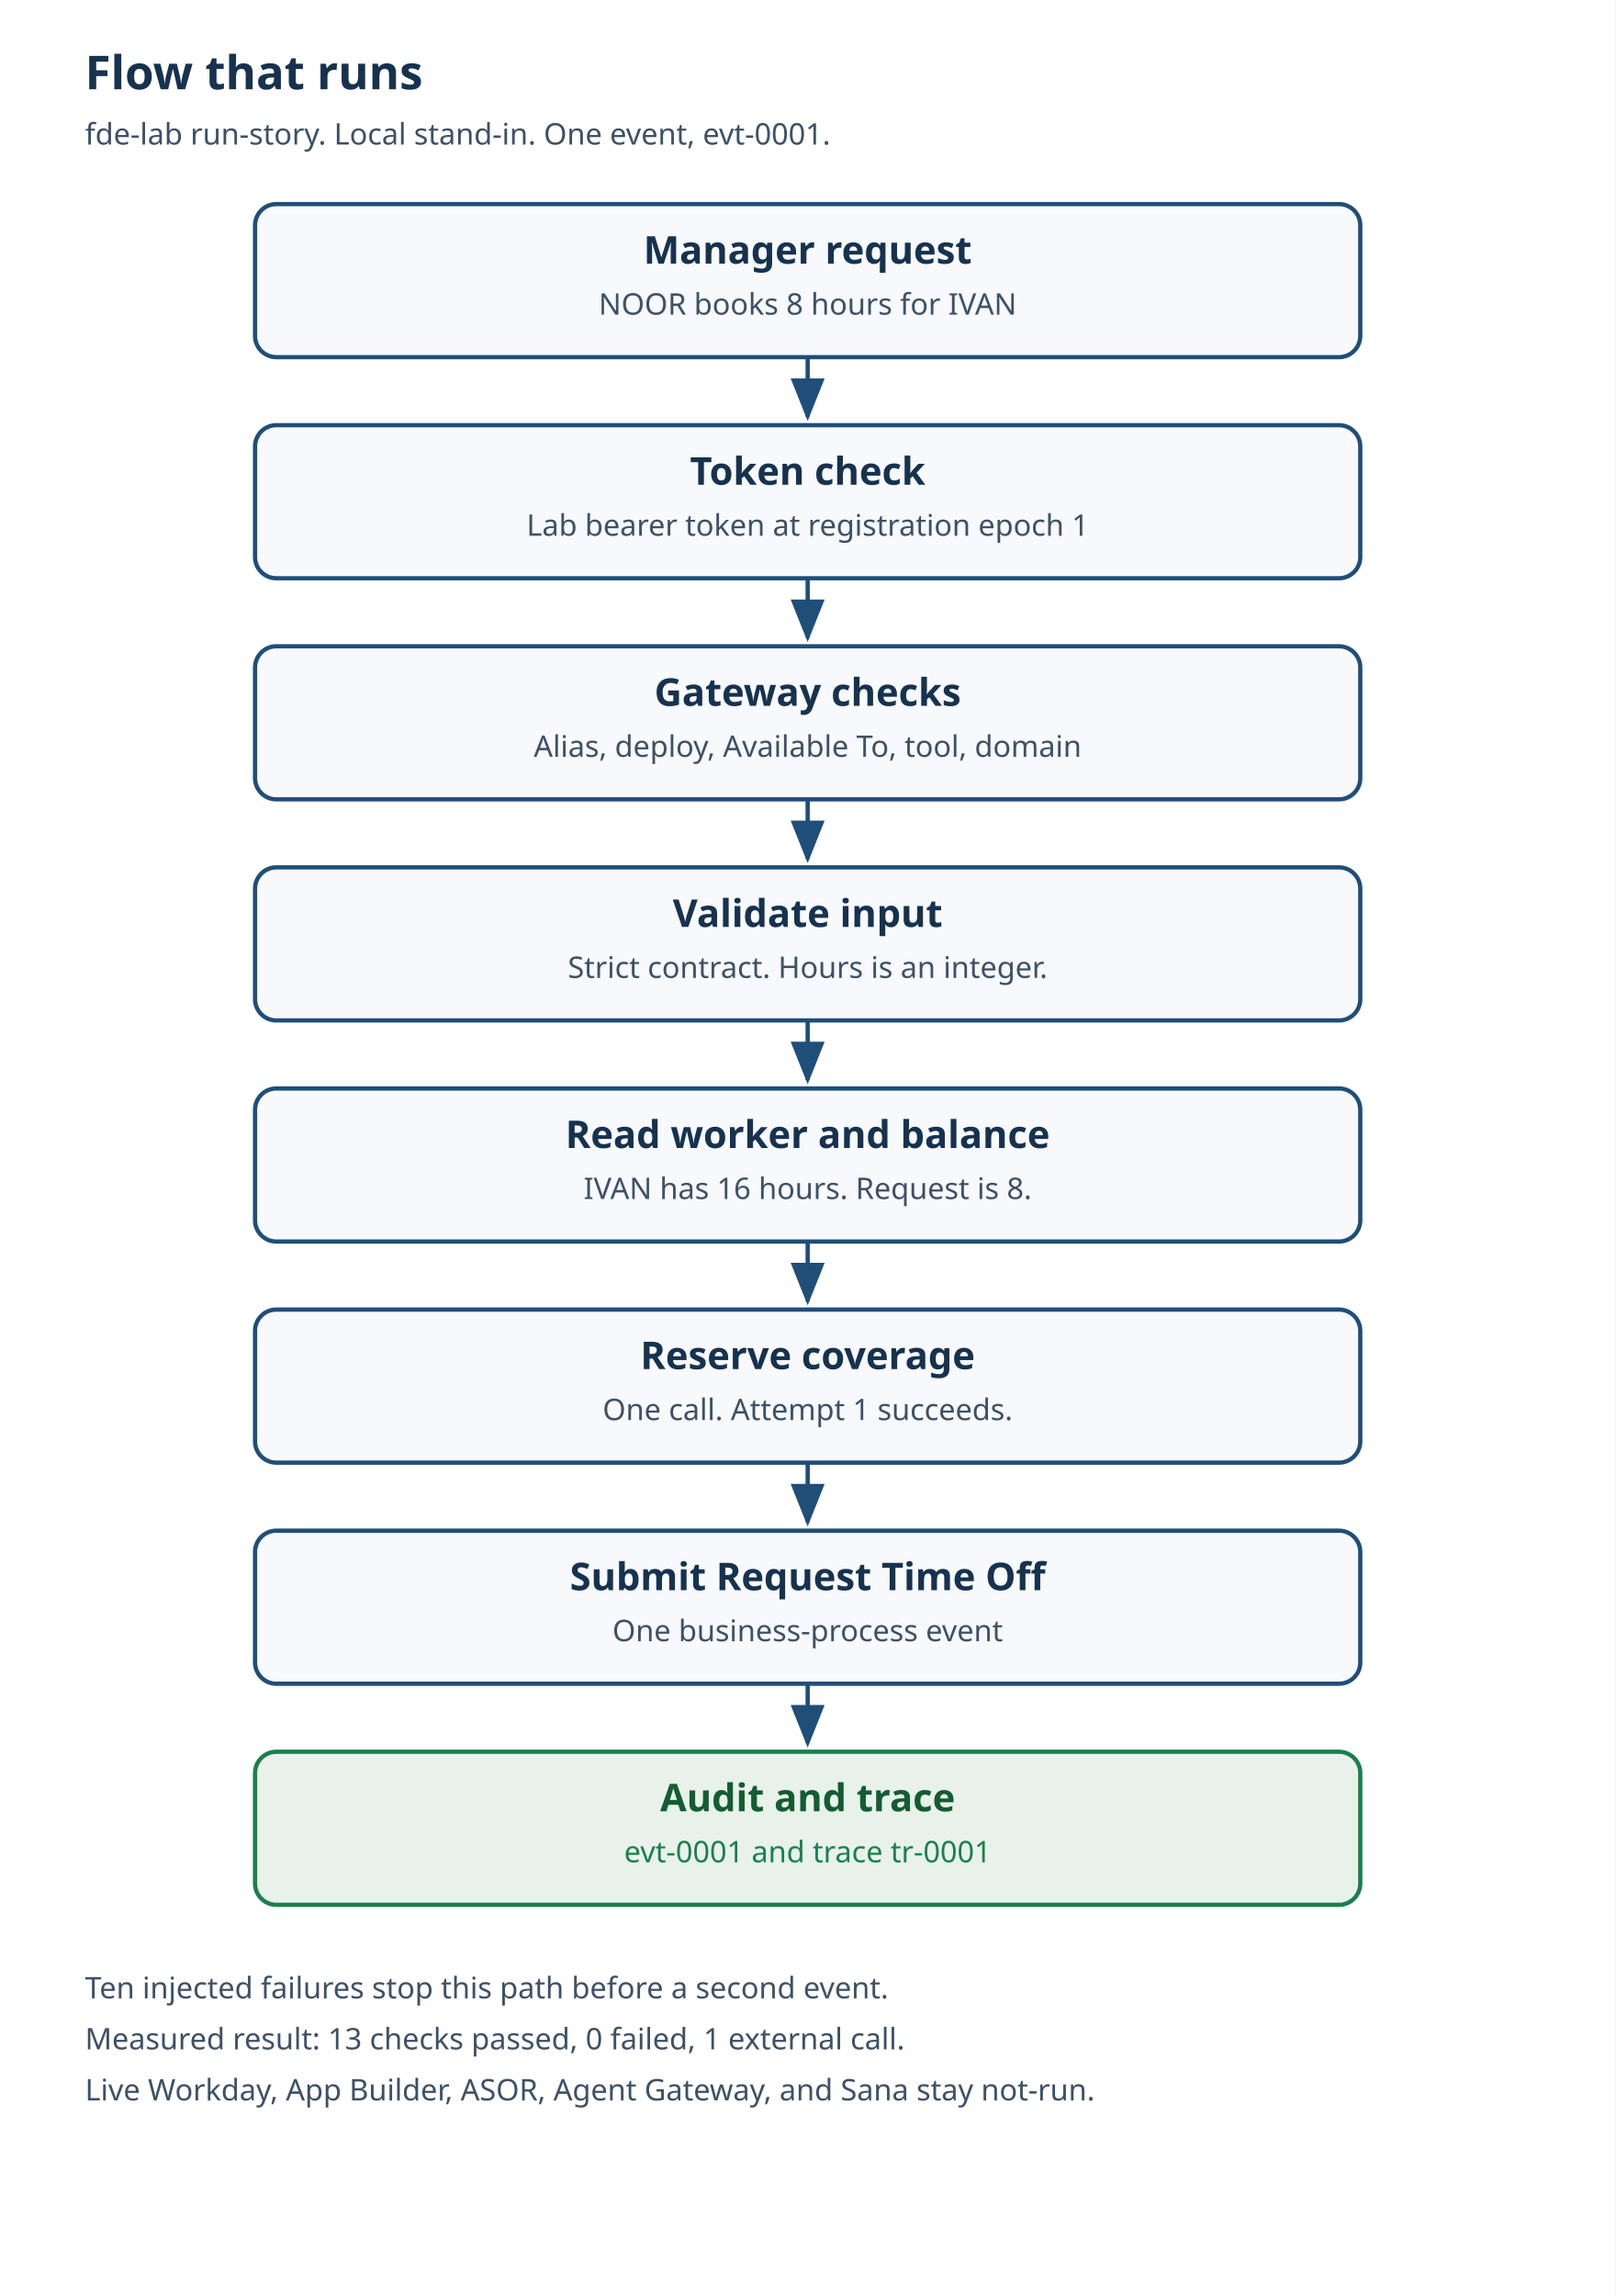
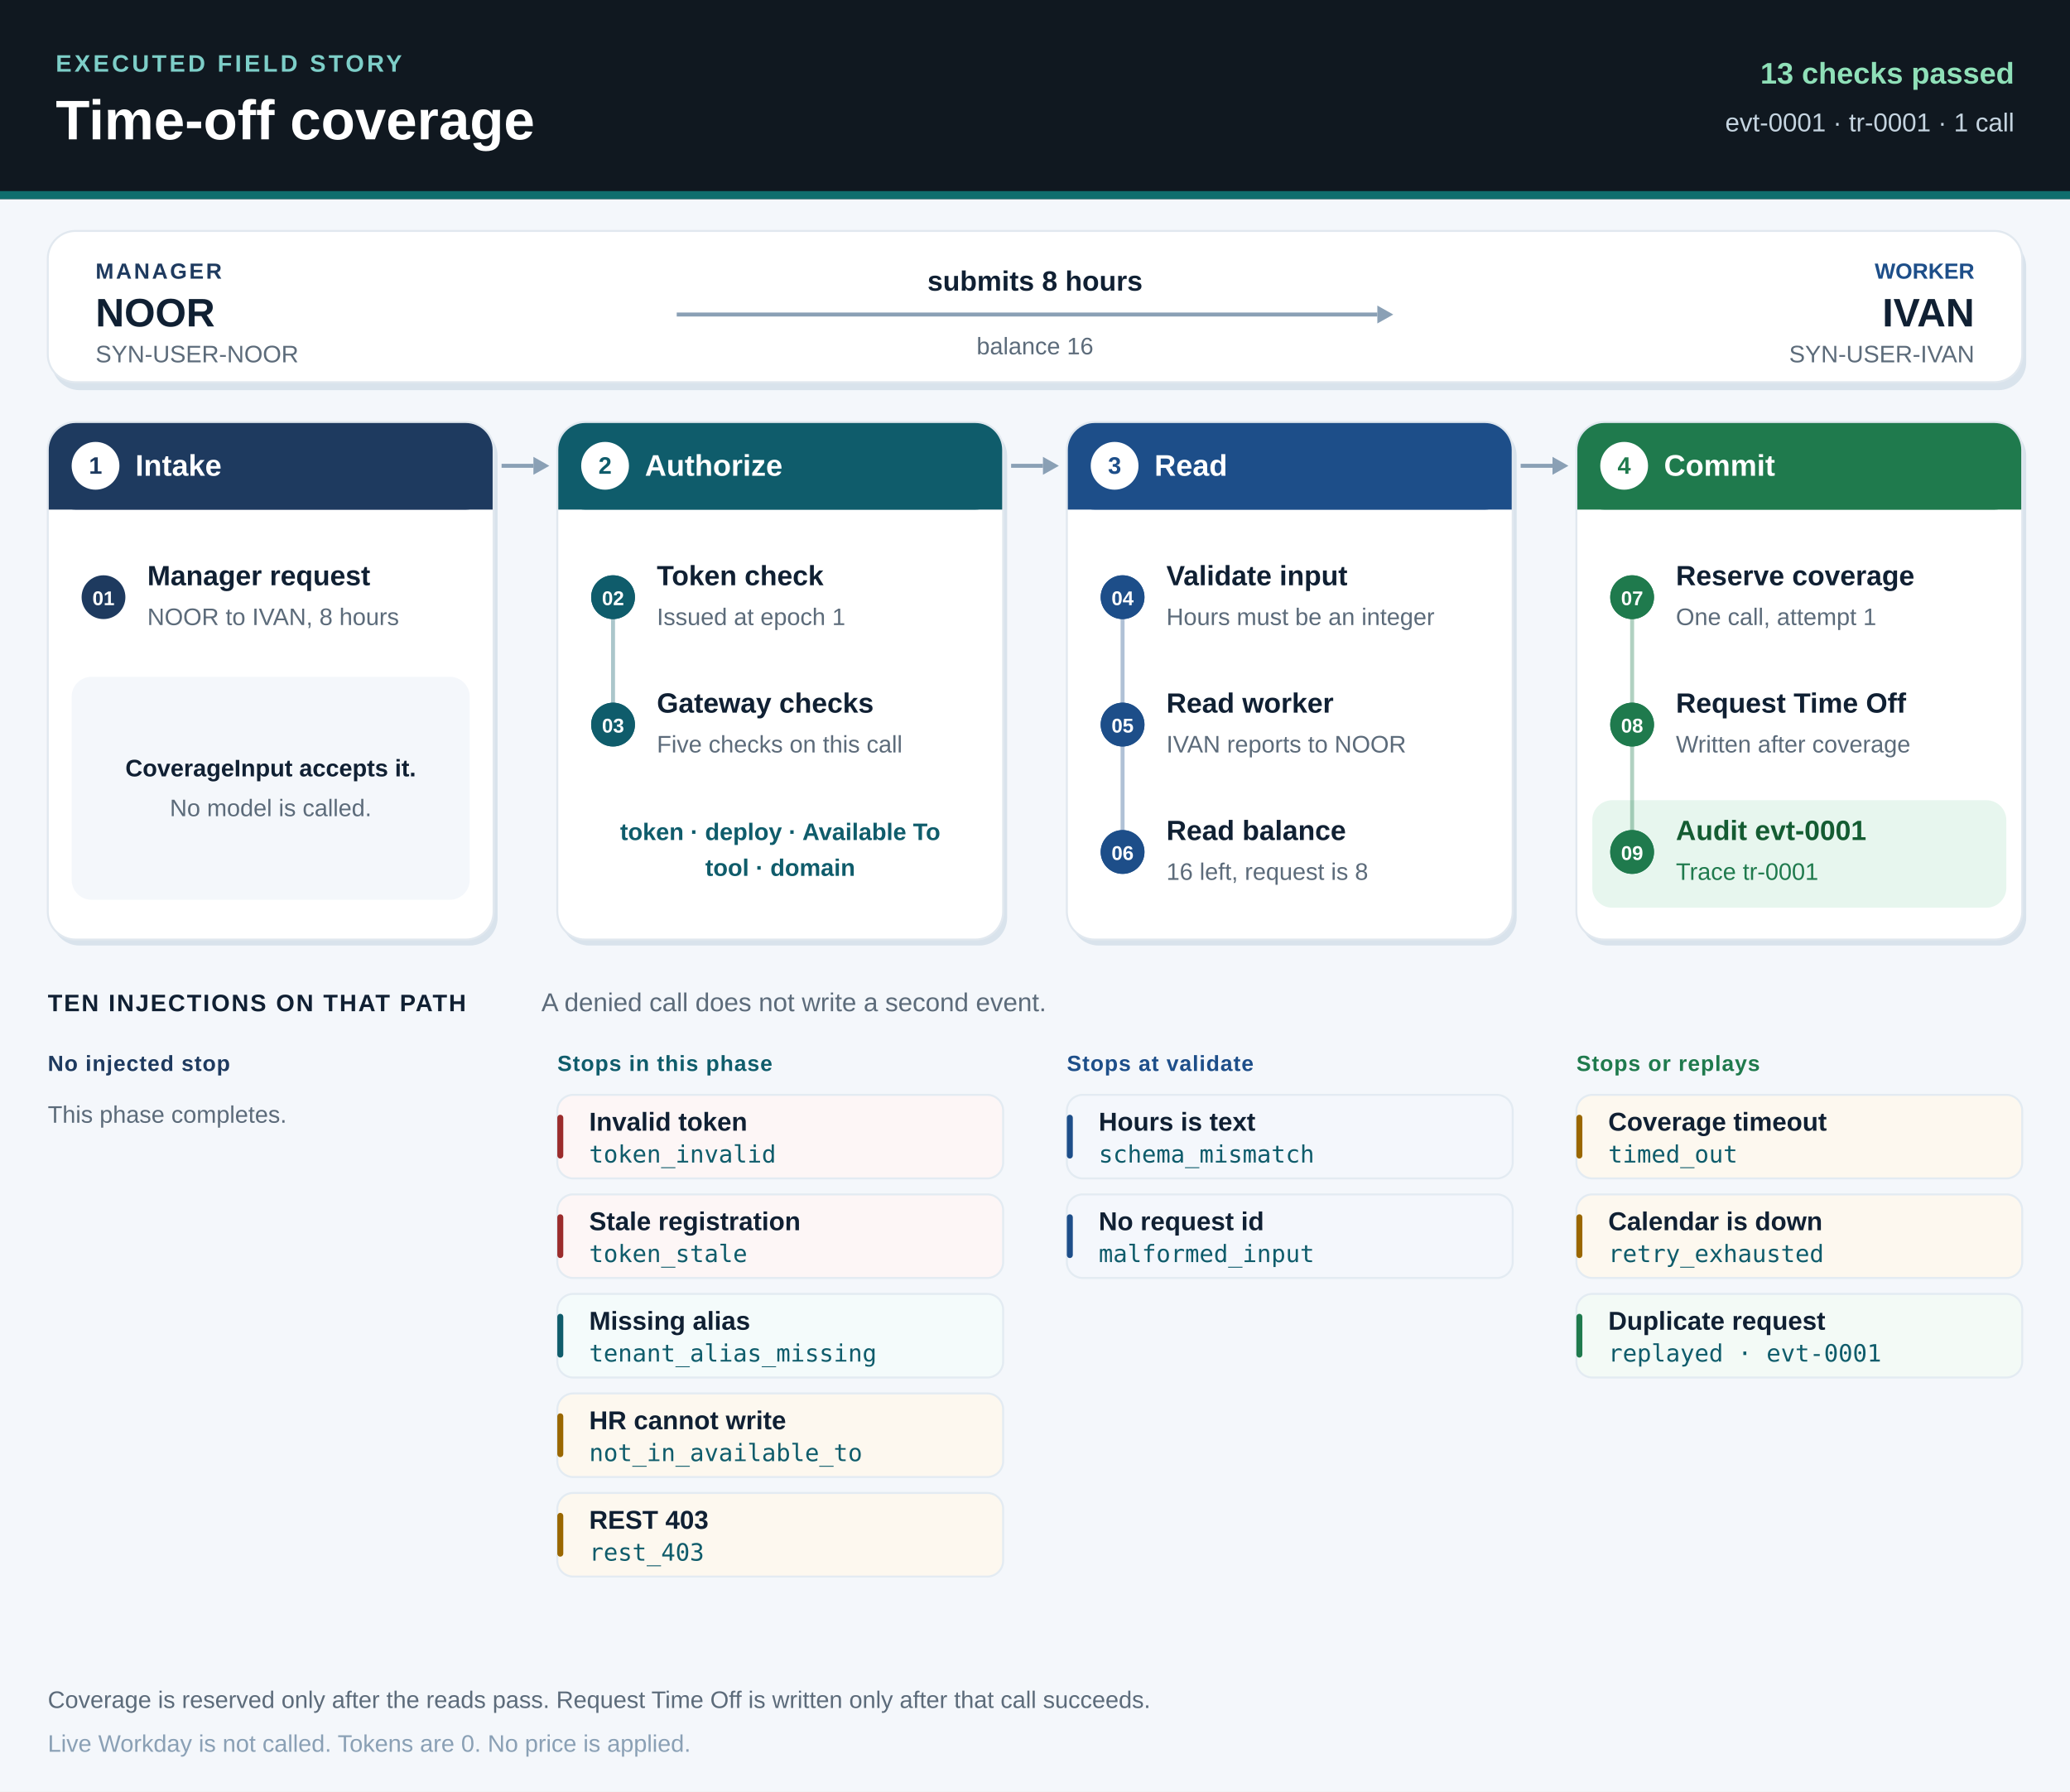
- <svg xmlns="http://www.w3.org/2000/svg" width="760" height="1080" viewBox="0 0 760 1080" role="img" aria-labelledby="diagramTitle diagramDesc">
-   <rect width="760" height="1080" fill="#ffffff" />
-   <text x="40" y="42" fill="#16324f" font-family="Segoe UI, system-ui, sans-serif" font-size="22" font-weight="700">Flow that runs</text>
-   <text x="40" y="68" fill="#3d5166" font-family="Segoe UI, system-ui, sans-serif" font-size="14">fde-lab run-story. Local stand-in. One event, evt-0001.</text>
-   <defs>
-     <marker id="arrowHead" markerWidth="10" markerHeight="8" refX="9" refY="4" orient="auto">
-       <path d="M0,0 L10,4 L0,8 Z" fill="#1f4e79" />
-     </marker>
-   </defs>
-   <rect x="120" y="96" width="520" height="72" rx="10" fill="#f7f9fc" stroke="#1f4e79" stroke-width="2" />
-   <text x="380" y="124" text-anchor="middle" fill="#16324f" font-family="Segoe UI, system-ui, sans-serif" font-size="18" font-weight="700">Manager request</text>
-   <text x="380" y="148" text-anchor="middle" fill="#3d5166" font-family="Segoe UI, system-ui, sans-serif" font-size="14">NOOR books 8 hours for IVAN</text>
-   <line x1="380" y1="168" x2="380" y2="196" stroke="#1f4e79" stroke-width="2" marker-end="url(#arrowHead)" />
-   <rect x="120" y="200" width="520" height="72" rx="10" fill="#f7f9fc" stroke="#1f4e79" stroke-width="2" />
-   <text x="380" y="228" text-anchor="middle" fill="#16324f" font-family="Segoe UI, system-ui, sans-serif" font-size="18" font-weight="700">Token check</text>
-   <text x="380" y="252" text-anchor="middle" fill="#3d5166" font-family="Segoe UI, system-ui, sans-serif" font-size="14">Lab bearer token at registration epoch 1</text>
-   <line x1="380" y1="272" x2="380" y2="300" stroke="#1f4e79" stroke-width="2" marker-end="url(#arrowHead)" />
-   <rect x="120" y="304" width="520" height="72" rx="10" fill="#f7f9fc" stroke="#1f4e79" stroke-width="2" />
-   <text x="380" y="332" text-anchor="middle" fill="#16324f" font-family="Segoe UI, system-ui, sans-serif" font-size="18" font-weight="700">Gateway checks</text>
-   <text x="380" y="356" text-anchor="middle" fill="#3d5166" font-family="Segoe UI, system-ui, sans-serif" font-size="14">Alias, deploy, Available To, tool, domain</text>
-   <line x1="380" y1="376" x2="380" y2="404" stroke="#1f4e79" stroke-width="2" marker-end="url(#arrowHead)" />
-   <rect x="120" y="408" width="520" height="72" rx="10" fill="#f7f9fc" stroke="#1f4e79" stroke-width="2" />
-   <text x="380" y="436" text-anchor="middle" fill="#16324f" font-family="Segoe UI, system-ui, sans-serif" font-size="18" font-weight="700">Validate input</text>
-   <text x="380" y="460" text-anchor="middle" fill="#3d5166" font-family="Segoe UI, system-ui, sans-serif" font-size="14">Strict contract. Hours is an integer.</text>
-   <line x1="380" y1="480" x2="380" y2="508" stroke="#1f4e79" stroke-width="2" marker-end="url(#arrowHead)" />
-   <rect x="120" y="512" width="520" height="72" rx="10" fill="#f7f9fc" stroke="#1f4e79" stroke-width="2" />
-   <text x="380" y="540" text-anchor="middle" fill="#16324f" font-family="Segoe UI, system-ui, sans-serif" font-size="18" font-weight="700">Read worker and balance</text>
-   <text x="380" y="564" text-anchor="middle" fill="#3d5166" font-family="Segoe UI, system-ui, sans-serif" font-size="14">IVAN has 16 hours. Request is 8.</text>
-   <line x1="380" y1="584" x2="380" y2="612" stroke="#1f4e79" stroke-width="2" marker-end="url(#arrowHead)" />
-   <rect x="120" y="616" width="520" height="72" rx="10" fill="#f7f9fc" stroke="#1f4e79" stroke-width="2" />
-   <text x="380" y="644" text-anchor="middle" fill="#16324f" font-family="Segoe UI, system-ui, sans-serif" font-size="18" font-weight="700">Reserve coverage</text>
-   <text x="380" y="668" text-anchor="middle" fill="#3d5166" font-family="Segoe UI, system-ui, sans-serif" font-size="14">One call. Attempt 1 succeeds.</text>
-   <line x1="380" y1="688" x2="380" y2="716" stroke="#1f4e79" stroke-width="2" marker-end="url(#arrowHead)" />
-   <rect x="120" y="720" width="520" height="72" rx="10" fill="#f7f9fc" stroke="#1f4e79" stroke-width="2" />
-   <text x="380" y="748" text-anchor="middle" fill="#16324f" font-family="Segoe UI, system-ui, sans-serif" font-size="18" font-weight="700">Submit Request Time Off</text>
-   <text x="380" y="772" text-anchor="middle" fill="#3d5166" font-family="Segoe UI, system-ui, sans-serif" font-size="14">One business-process event</text>
-   <line x1="380" y1="792" x2="380" y2="820" stroke="#1f4e79" stroke-width="2" marker-end="url(#arrowHead)" />
-   <rect x="120" y="824" width="520" height="72" rx="10" fill="#e8f2ea" stroke="#1b7f4e" stroke-width="2" />
-   <text x="380" y="852" text-anchor="middle" fill="#145c32" font-family="Segoe UI, system-ui, sans-serif" font-size="18" font-weight="700">Audit and trace</text>
-   <text x="380" y="876" text-anchor="middle" fill="#1b7f4e" font-family="Segoe UI, system-ui, sans-serif" font-size="14">evt-0001 and trace tr-0001</text>
-   <text x="40" y="940" fill="#3d5166" font-family="Segoe UI, system-ui, sans-serif" font-size="14">Ten injected failures stop this path before a second event.</text>
-   <text x="40" y="964" fill="#3d5166" font-family="Segoe UI, system-ui, sans-serif" font-size="14">Measured result: 13 checks passed, 0 failed, 1 external call.</text>
-   <text x="40" y="988" fill="#3d5166" font-family="Segoe UI, system-ui, sans-serif" font-size="14">Live Workday, App Builder, ASOR, Agent Gateway, and Sana stay not-run.</text>
+ <svg xmlns="http://www.w3.org/2000/svg" width="1040" height="900" viewBox="0 0 1040 900" role="img" aria-labelledby="diagramTitle diagramDesc">
+   <rect width="1040" height="900" fill="#f4f7fb" />
+   <rect width="1040" height="100" fill="#101820" />
+   <rect y="96" width="1040" height="4" fill="#0f6e6e" />
+   <text x="28" y="36" fill="#7dcec8" font-family="Segoe UI, system-ui, Arial, sans-serif" font-size="12" font-weight="700" text-anchor="start" letter-spacing="1.4">EXECUTED FIELD STORY</text>
+   <text x="28" y="70" fill="#ffffff" font-family="Segoe UI, system-ui, Arial, sans-serif" font-size="28" font-weight="700" text-anchor="start">Time-off coverage</text>
+   <text x="1012" y="42" fill="#8fe0b8" font-family="Segoe UI, system-ui, Arial, sans-serif" font-size="15" font-weight="700" text-anchor="end">13 checks passed</text>
+   <text x="1012" y="66" fill="#c5d4e0" font-family="Segoe UI, system-ui, Arial, sans-serif" font-size="13" font-weight="400" text-anchor="end">evt-0001  ·  tr-0001  ·  1 call</text>
+   <rect x="26" y="120" width="992" height="76" rx="14" fill="#d9e3ec" />
+   <rect x="24" y="116" width="992" height="76" rx="14" fill="#ffffff" stroke="#e1e8ef" />
+   <text x="48" y="140" fill="#1e3a5f" font-family="Segoe UI, system-ui, Arial, sans-serif" font-size="11" font-weight="700" text-anchor="start" letter-spacing="1.1">MANAGER</text>
+   <text x="48" y="164" fill="#102033" font-family="Segoe UI, system-ui, Arial, sans-serif" font-size="20" font-weight="700" text-anchor="start">NOOR</text>
+   <text x="48" y="182" fill="#5c6b7a" font-family="Segoe UI, system-ui, Arial, sans-serif" font-size="12" font-weight="400" text-anchor="start">SYN-USER-NOOR</text>
+   <line x1="340" y1="158" x2="692" y2="158" stroke="#8aa0b5" stroke-width="2" />
+   <path d="M692,153.5 L700,158 L692,162.5 Z" fill="#8aa0b5" />
+   <text x="520" y="146" fill="#102033" font-family="Segoe UI, system-ui, Arial, sans-serif" font-size="14" font-weight="700" text-anchor="middle">submits 8 hours</text>
+   <text x="520" y="178" fill="#5c6b7a" font-family="Segoe UI, system-ui, Arial, sans-serif" font-size="12" font-weight="400" text-anchor="middle">balance 16</text>
+   <text x="992" y="140" fill="#1d4e89" font-family="Segoe UI, system-ui, Arial, sans-serif" font-size="11" font-weight="700" text-anchor="end">WORKER</text>
+   <text x="992" y="164" fill="#102033" font-family="Segoe UI, system-ui, Arial, sans-serif" font-size="20" font-weight="700" text-anchor="end">IVAN</text>
+   <text x="992" y="182" fill="#5c6b7a" font-family="Segoe UI, system-ui, Arial, sans-serif" font-size="12" font-weight="400" text-anchor="end">SYN-USER-IVAN</text>
+   <rect x="26" y="215" width="224" height="260" rx="14" fill="#d9e3ec" />
+   <rect x="24" y="212" width="224" height="260" rx="14" fill="#ffffff" />
+   <rect x="24" y="212" width="224" height="44" rx="14" fill="#1e3a5f" />
+   <rect x="24" y="234" width="224" height="22" fill="#1e3a5f" />
+   <circle cx="48" cy="234" r="12" fill="#ffffff" />
+   <text x="48" y="238" fill="#1e3a5f" font-family="Segoe UI, system-ui, Arial, sans-serif" font-size="12" font-weight="700" text-anchor="middle">1</text>
+   <text x="68" y="239" fill="#ffffff" font-family="Segoe UI, system-ui, Arial, sans-serif" font-size="15" font-weight="700" text-anchor="start">Intake</text>
+   <rect x="24" y="212" width="224" height="260" rx="14" fill="none" stroke="#e1e8ef" />
+   <line x1="252" y1="234" x2="268" y2="234" stroke="#8aa0b5" stroke-width="2" />
+   <path d="M268,229.5 L276,234 L268,238.5 Z" fill="#8aa0b5" />
+   <text x="74" y="294" fill="#102033" font-family="Segoe UI, system-ui, Arial, sans-serif" font-size="14" font-weight="700" text-anchor="start">Manager request</text>
+   <text x="74" y="314" fill="#5c6b7a" font-family="Segoe UI, system-ui, Arial, sans-serif" font-size="12" font-weight="400" text-anchor="start">NOOR to IVAN, 8 hours</text>
+   <circle cx="52" cy="300" r="11" fill="#1e3a5f" />
+   <text x="52" y="304" fill="#ffffff" font-family="Segoe UI, system-ui, Arial, sans-serif" font-size="10" font-weight="700" text-anchor="middle">01</text>
+   <rect x="36" y="340" width="200" height="112" rx="10" fill="#f4f7fb" />
+   <text x="136" y="390" fill="#102033" font-family="Segoe UI, system-ui, Arial, sans-serif" font-size="12" font-weight="600" text-anchor="middle">CoverageInput accepts it.</text>
+   <text x="136" y="410" fill="#5c6b7a" font-family="Segoe UI, system-ui, Arial, sans-serif" font-size="12" font-weight="400" text-anchor="middle">No model is called.</text>
+   <rect x="282" y="215" width="224" height="260" rx="14" fill="#d9e3ec" />
+   <rect x="280" y="212" width="224" height="260" rx="14" fill="#ffffff" />
+   <rect x="280" y="212" width="224" height="44" rx="14" fill="#0f5c6b" />
+   <rect x="280" y="234" width="224" height="22" fill="#0f5c6b" />
+   <circle cx="304" cy="234" r="12" fill="#ffffff" />
+   <text x="304" y="238" fill="#0f5c6b" font-family="Segoe UI, system-ui, Arial, sans-serif" font-size="12" font-weight="700" text-anchor="middle">2</text>
+   <text x="324" y="239" fill="#ffffff" font-family="Segoe UI, system-ui, Arial, sans-serif" font-size="15" font-weight="700" text-anchor="start">Authorize</text>
+   <rect x="280" y="212" width="224" height="260" rx="14" fill="none" stroke="#e1e8ef" />
+   <line x1="508" y1="234" x2="524" y2="234" stroke="#8aa0b5" stroke-width="2" />
+   <path d="M524,229.5 L532,234 L524,238.5 Z" fill="#8aa0b5" />
+   <text x="330" y="294" fill="#102033" font-family="Segoe UI, system-ui, Arial, sans-serif" font-size="14" font-weight="700" text-anchor="start">Token check</text>
+   <text x="330" y="314" fill="#5c6b7a" font-family="Segoe UI, system-ui, Arial, sans-serif" font-size="12" font-weight="400" text-anchor="start">Issued at epoch 1</text>
+   <circle cx="308" cy="300" r="11" fill="#0f5c6b" />
+   <text x="308" y="304" fill="#ffffff" font-family="Segoe UI, system-ui, Arial, sans-serif" font-size="10" font-weight="700" text-anchor="middle">02</text>
+   <text x="330" y="358" fill="#102033" font-family="Segoe UI, system-ui, Arial, sans-serif" font-size="14" font-weight="700" text-anchor="start">Gateway checks</text>
+   <text x="330" y="378" fill="#5c6b7a" font-family="Segoe UI, system-ui, Arial, sans-serif" font-size="12" font-weight="400" text-anchor="start">Five checks on this call</text>
+   <circle cx="308" cy="364" r="11" fill="#0f5c6b" />
+   <text x="308" y="368" fill="#ffffff" font-family="Segoe UI, system-ui, Arial, sans-serif" font-size="10" font-weight="700" text-anchor="middle">03</text>
+   <line x1="308" y1="300" x2="308" y2="364" stroke="#0f5c6b" stroke-width="2" opacity="0.35" />
+   <circle cx="308" cy="300" r="11" fill="#0f5c6b" />
+   <text x="308" y="304" fill="#ffffff" font-family="Segoe UI, system-ui, Arial, sans-serif" font-size="10" font-weight="700" text-anchor="middle">02</text>
+   <circle cx="308" cy="364" r="11" fill="#0f5c6b" />
+   <text x="308" y="368" fill="#ffffff" font-family="Segoe UI, system-ui, Arial, sans-serif" font-size="10" font-weight="700" text-anchor="middle">03</text>
+   <text x="392" y="422" fill="#0f5c6b" font-family="Segoe UI, system-ui, Arial, sans-serif" font-size="12" font-weight="600" text-anchor="middle">token · deploy · Available To</text>
+   <text x="392" y="440" fill="#0f5c6b" font-family="Segoe UI, system-ui, Arial, sans-serif" font-size="12" font-weight="600" text-anchor="middle">tool · domain</text>
+   <rect x="538" y="215" width="224" height="260" rx="14" fill="#d9e3ec" />
+   <rect x="536" y="212" width="224" height="260" rx="14" fill="#ffffff" />
+   <rect x="536" y="212" width="224" height="44" rx="14" fill="#1d4e89" />
+   <rect x="536" y="234" width="224" height="22" fill="#1d4e89" />
+   <circle cx="560" cy="234" r="12" fill="#ffffff" />
+   <text x="560" y="238" fill="#1d4e89" font-family="Segoe UI, system-ui, Arial, sans-serif" font-size="12" font-weight="700" text-anchor="middle">3</text>
+   <text x="580" y="239" fill="#ffffff" font-family="Segoe UI, system-ui, Arial, sans-serif" font-size="15" font-weight="700" text-anchor="start">Read</text>
+   <rect x="536" y="212" width="224" height="260" rx="14" fill="none" stroke="#e1e8ef" />
+   <line x1="764" y1="234" x2="780" y2="234" stroke="#8aa0b5" stroke-width="2" />
+   <path d="M780,229.5 L788,234 L780,238.5 Z" fill="#8aa0b5" />
+   <text x="586" y="294" fill="#102033" font-family="Segoe UI, system-ui, Arial, sans-serif" font-size="14" font-weight="700" text-anchor="start">Validate input</text>
+   <text x="586" y="314" fill="#5c6b7a" font-family="Segoe UI, system-ui, Arial, sans-serif" font-size="12" font-weight="400" text-anchor="start">Hours must be an integer</text>
+   <circle cx="564" cy="300" r="11" fill="#1d4e89" />
+   <text x="564" y="304" fill="#ffffff" font-family="Segoe UI, system-ui, Arial, sans-serif" font-size="10" font-weight="700" text-anchor="middle">04</text>
+   <text x="586" y="358" fill="#102033" font-family="Segoe UI, system-ui, Arial, sans-serif" font-size="14" font-weight="700" text-anchor="start">Read worker</text>
+   <text x="586" y="378" fill="#5c6b7a" font-family="Segoe UI, system-ui, Arial, sans-serif" font-size="12" font-weight="400" text-anchor="start">IVAN reports to NOOR</text>
+   <circle cx="564" cy="364" r="11" fill="#1d4e89" />
+   <text x="564" y="368" fill="#ffffff" font-family="Segoe UI, system-ui, Arial, sans-serif" font-size="10" font-weight="700" text-anchor="middle">05</text>
+   <text x="586" y="422" fill="#102033" font-family="Segoe UI, system-ui, Arial, sans-serif" font-size="14" font-weight="700" text-anchor="start">Read balance</text>
+   <text x="586" y="442" fill="#5c6b7a" font-family="Segoe UI, system-ui, Arial, sans-serif" font-size="12" font-weight="400" text-anchor="start">16 left, request is 8</text>
+   <circle cx="564" cy="428" r="11" fill="#1d4e89" />
+   <text x="564" y="432" fill="#ffffff" font-family="Segoe UI, system-ui, Arial, sans-serif" font-size="10" font-weight="700" text-anchor="middle">06</text>
+   <line x1="564" y1="300" x2="564" y2="428" stroke="#1d4e89" stroke-width="2" opacity="0.35" />
+   <circle cx="564" cy="300" r="11" fill="#1d4e89" />
+   <text x="564" y="304" fill="#ffffff" font-family="Segoe UI, system-ui, Arial, sans-serif" font-size="10" font-weight="700" text-anchor="middle">04</text>
+   <circle cx="564" cy="364" r="11" fill="#1d4e89" />
+   <text x="564" y="368" fill="#ffffff" font-family="Segoe UI, system-ui, Arial, sans-serif" font-size="10" font-weight="700" text-anchor="middle">05</text>
+   <circle cx="564" cy="428" r="11" fill="#1d4e89" />
+   <text x="564" y="432" fill="#ffffff" font-family="Segoe UI, system-ui, Arial, sans-serif" font-size="10" font-weight="700" text-anchor="middle">06</text>
+   <rect x="794" y="215" width="224" height="260" rx="14" fill="#d9e3ec" />
+   <rect x="792" y="212" width="224" height="260" rx="14" fill="#ffffff" />
+   <rect x="792" y="212" width="224" height="44" rx="14" fill="#1f7a4d" />
+   <rect x="792" y="234" width="224" height="22" fill="#1f7a4d" />
+   <circle cx="816" cy="234" r="12" fill="#ffffff" />
+   <text x="816" y="238" fill="#1f7a4d" font-family="Segoe UI, system-ui, Arial, sans-serif" font-size="12" font-weight="700" text-anchor="middle">4</text>
+   <text x="836" y="239" fill="#ffffff" font-family="Segoe UI, system-ui, Arial, sans-serif" font-size="15" font-weight="700" text-anchor="start">Commit</text>
+   <rect x="792" y="212" width="224" height="260" rx="14" fill="none" stroke="#e1e8ef" />
+   <text x="842" y="294" fill="#102033" font-family="Segoe UI, system-ui, Arial, sans-serif" font-size="14" font-weight="700" text-anchor="start">Reserve coverage</text>
+   <text x="842" y="314" fill="#5c6b7a" font-family="Segoe UI, system-ui, Arial, sans-serif" font-size="12" font-weight="400" text-anchor="start">One call, attempt 1</text>
+   <circle cx="820" cy="300" r="11" fill="#1f7a4d" />
+   <text x="820" y="304" fill="#ffffff" font-family="Segoe UI, system-ui, Arial, sans-serif" font-size="10" font-weight="700" text-anchor="middle">07</text>
+   <text x="842" y="358" fill="#102033" font-family="Segoe UI, system-ui, Arial, sans-serif" font-size="14" font-weight="700" text-anchor="start">Request Time Off</text>
+   <text x="842" y="378" fill="#5c6b7a" font-family="Segoe UI, system-ui, Arial, sans-serif" font-size="12" font-weight="400" text-anchor="start">Written after coverage</text>
+   <circle cx="820" cy="364" r="11" fill="#1f7a4d" />
+   <text x="820" y="368" fill="#ffffff" font-family="Segoe UI, system-ui, Arial, sans-serif" font-size="10" font-weight="700" text-anchor="middle">08</text>
+   <rect x="800" y="402" width="208" height="54" rx="10" fill="#e7f6ee" />
+   <text x="842" y="422" fill="#145c32" font-family="Segoe UI, system-ui, Arial, sans-serif" font-size="14" font-weight="700" text-anchor="start">Audit evt-0001</text>
+   <text x="842" y="442" fill="#1f7a4d" font-family="Segoe UI, system-ui, Arial, sans-serif" font-size="12" font-weight="400" text-anchor="start">Trace tr-0001</text>
+   <circle cx="820" cy="428" r="11" fill="#1f7a4d" />
+   <text x="820" y="432" fill="#ffffff" font-family="Segoe UI, system-ui, Arial, sans-serif" font-size="10" font-weight="700" text-anchor="middle">09</text>
+   <line x1="820" y1="300" x2="820" y2="428" stroke="#1f7a4d" stroke-width="2" opacity="0.35" />
+   <circle cx="820" cy="300" r="11" fill="#1f7a4d" />
+   <text x="820" y="304" fill="#ffffff" font-family="Segoe UI, system-ui, Arial, sans-serif" font-size="10" font-weight="700" text-anchor="middle">07</text>
+   <circle cx="820" cy="364" r="11" fill="#1f7a4d" />
+   <text x="820" y="368" fill="#ffffff" font-family="Segoe UI, system-ui, Arial, sans-serif" font-size="10" font-weight="700" text-anchor="middle">08</text>
+   <circle cx="820" cy="428" r="11" fill="#1f7a4d" />
+   <text x="820" y="432" fill="#ffffff" font-family="Segoe UI, system-ui, Arial, sans-serif" font-size="10" font-weight="700" text-anchor="middle">09</text>
+   <text x="24" y="508" fill="#102033" font-family="Segoe UI, system-ui, Arial, sans-serif" font-size="12" font-weight="700" text-anchor="start" letter-spacing="0.8">TEN INJECTIONS ON THAT PATH</text>
+   <text x="272" y="508" fill="#5c6b7a" font-family="Segoe UI, system-ui, Arial, sans-serif" font-size="13" font-weight="400" text-anchor="start">A denied call does not write a second event.</text>
+   <text x="24" y="538" fill="#1e3a5f" font-family="Segoe UI, system-ui, Arial, sans-serif" font-size="11" font-weight="700" text-anchor="start" letter-spacing="0.4">No injected stop</text>
+   <text x="24" y="564" fill="#5c6b7a" font-family="Segoe UI, system-ui, Arial, sans-serif" font-size="12" font-weight="400" text-anchor="start">This phase completes.</text>
+   <text x="280" y="538" fill="#0f5c6b" font-family="Segoe UI, system-ui, Arial, sans-serif" font-size="11" font-weight="700" text-anchor="start" letter-spacing="0.4">Stops in this phase</text>
+   <rect x="280" y="550" width="224" height="42" rx="8" fill="#fdf6f6" stroke="#e3ebf2" />
+   <rect x="280" y="560" width="3" height="22" rx="1.5" fill="#9b2c2c" />
+   <text x="296" y="568" fill="#102033" font-family="Segoe UI, system-ui, Arial, sans-serif" font-size="13" font-weight="700" text-anchor="start">Invalid token</text>
+   <text x="296" y="584" fill="#0f5c6b" font-family="Cascadia Mono, Consolas, ui-monospace, monospace" font-size="12" font-weight="400" text-anchor="start">token_invalid</text>
+   <rect x="280" y="600" width="224" height="42" rx="8" fill="#fdf6f6" stroke="#e3ebf2" />
+   <rect x="280" y="610" width="3" height="22" rx="1.5" fill="#9b2c2c" />
+   <text x="296" y="618" fill="#102033" font-family="Segoe UI, system-ui, Arial, sans-serif" font-size="13" font-weight="700" text-anchor="start">Stale registration</text>
+   <text x="296" y="634" fill="#0f5c6b" font-family="Cascadia Mono, Consolas, ui-monospace, monospace" font-size="12" font-weight="400" text-anchor="start">token_stale</text>
+   <rect x="280" y="650" width="224" height="42" rx="8" fill="#f4fbfb" stroke="#e3ebf2" />
+   <rect x="280" y="660" width="3" height="22" rx="1.5" fill="#0f5c6b" />
+   <text x="296" y="668" fill="#102033" font-family="Segoe UI, system-ui, Arial, sans-serif" font-size="13" font-weight="700" text-anchor="start">Missing alias</text>
+   <text x="296" y="684" fill="#0f5c6b" font-family="Cascadia Mono, Consolas, ui-monospace, monospace" font-size="12" font-weight="400" text-anchor="start">tenant_alias_missing</text>
+   <rect x="280" y="700" width="224" height="42" rx="8" fill="#fdf8ef" stroke="#e3ebf2" />
+   <rect x="280" y="710" width="3" height="22" rx="1.5" fill="#9a6700" />
+   <text x="296" y="718" fill="#102033" font-family="Segoe UI, system-ui, Arial, sans-serif" font-size="13" font-weight="700" text-anchor="start">HR cannot write</text>
+   <text x="296" y="734" fill="#0f5c6b" font-family="Cascadia Mono, Consolas, ui-monospace, monospace" font-size="12" font-weight="400" text-anchor="start">not_in_available_to</text>
+   <rect x="280" y="750" width="224" height="42" rx="8" fill="#fdf8ef" stroke="#e3ebf2" />
+   <rect x="280" y="760" width="3" height="22" rx="1.5" fill="#9a6700" />
+   <text x="296" y="768" fill="#102033" font-family="Segoe UI, system-ui, Arial, sans-serif" font-size="13" font-weight="700" text-anchor="start">REST 403</text>
+   <text x="296" y="784" fill="#0f5c6b" font-family="Cascadia Mono, Consolas, ui-monospace, monospace" font-size="12" font-weight="400" text-anchor="start">rest_403</text>
+   <text x="536" y="538" fill="#1d4e89" font-family="Segoe UI, system-ui, Arial, sans-serif" font-size="11" font-weight="700" text-anchor="start" letter-spacing="0.4">Stops at validate</text>
+   <rect x="536" y="550" width="224" height="42" rx="8" fill="#f4f7fc" stroke="#e3ebf2" />
+   <rect x="536" y="560" width="3" height="22" rx="1.5" fill="#1d4e89" />
+   <text x="552" y="568" fill="#102033" font-family="Segoe UI, system-ui, Arial, sans-serif" font-size="13" font-weight="700" text-anchor="start">Hours is text</text>
+   <text x="552" y="584" fill="#0f5c6b" font-family="Cascadia Mono, Consolas, ui-monospace, monospace" font-size="12" font-weight="400" text-anchor="start">schema_mismatch</text>
+   <rect x="536" y="600" width="224" height="42" rx="8" fill="#f4f7fc" stroke="#e3ebf2" />
+   <rect x="536" y="610" width="3" height="22" rx="1.5" fill="#1d4e89" />
+   <text x="552" y="618" fill="#102033" font-family="Segoe UI, system-ui, Arial, sans-serif" font-size="13" font-weight="700" text-anchor="start">No request id</text>
+   <text x="552" y="634" fill="#0f5c6b" font-family="Cascadia Mono, Consolas, ui-monospace, monospace" font-size="12" font-weight="400" text-anchor="start">malformed_input</text>
+   <text x="792" y="538" fill="#1f7a4d" font-family="Segoe UI, system-ui, Arial, sans-serif" font-size="11" font-weight="700" text-anchor="start" letter-spacing="0.4">Stops or replays</text>
+   <rect x="792" y="550" width="224" height="42" rx="8" fill="#fdf8ef" stroke="#e3ebf2" />
+   <rect x="792" y="560" width="3" height="22" rx="1.5" fill="#9a6700" />
+   <text x="808" y="568" fill="#102033" font-family="Segoe UI, system-ui, Arial, sans-serif" font-size="13" font-weight="700" text-anchor="start">Coverage timeout</text>
+   <text x="808" y="584" fill="#0f5c6b" font-family="Cascadia Mono, Consolas, ui-monospace, monospace" font-size="12" font-weight="400" text-anchor="start">timed_out</text>
+   <rect x="792" y="600" width="224" height="42" rx="8" fill="#fdf8ef" stroke="#e3ebf2" />
+   <rect x="792" y="610" width="3" height="22" rx="1.5" fill="#9a6700" />
+   <text x="808" y="618" fill="#102033" font-family="Segoe UI, system-ui, Arial, sans-serif" font-size="13" font-weight="700" text-anchor="start">Calendar is down</text>
+   <text x="808" y="634" fill="#0f5c6b" font-family="Cascadia Mono, Consolas, ui-monospace, monospace" font-size="12" font-weight="400" text-anchor="start">retry_exhausted</text>
+   <rect x="792" y="650" width="224" height="42" rx="8" fill="#f3faf6" stroke="#e3ebf2" />
+   <rect x="792" y="660" width="3" height="22" rx="1.5" fill="#1f7a4d" />
+   <text x="808" y="668" fill="#102033" font-family="Segoe UI, system-ui, Arial, sans-serif" font-size="13" font-weight="700" text-anchor="start">Duplicate request</text>
+   <text x="808" y="684" fill="#0f5c6b" font-family="Cascadia Mono, Consolas, ui-monospace, monospace" font-size="12" font-weight="400" text-anchor="start">replayed · evt-0001</text>
+   <text x="24" y="858" fill="#5c6b7a" font-family="Segoe UI, system-ui, Arial, sans-serif" font-size="12" font-weight="400" text-anchor="start">Coverage is reserved only after the reads pass. Request Time Off is written only after that call succeeds.</text>
+   <text x="24" y="880" fill="#8aa0b5" font-family="Segoe UI, system-ui, Arial, sans-serif" font-size="12" font-weight="400" text-anchor="start">Live Workday is not called. Tokens are 0. No price is applied.</text>
</svg>
